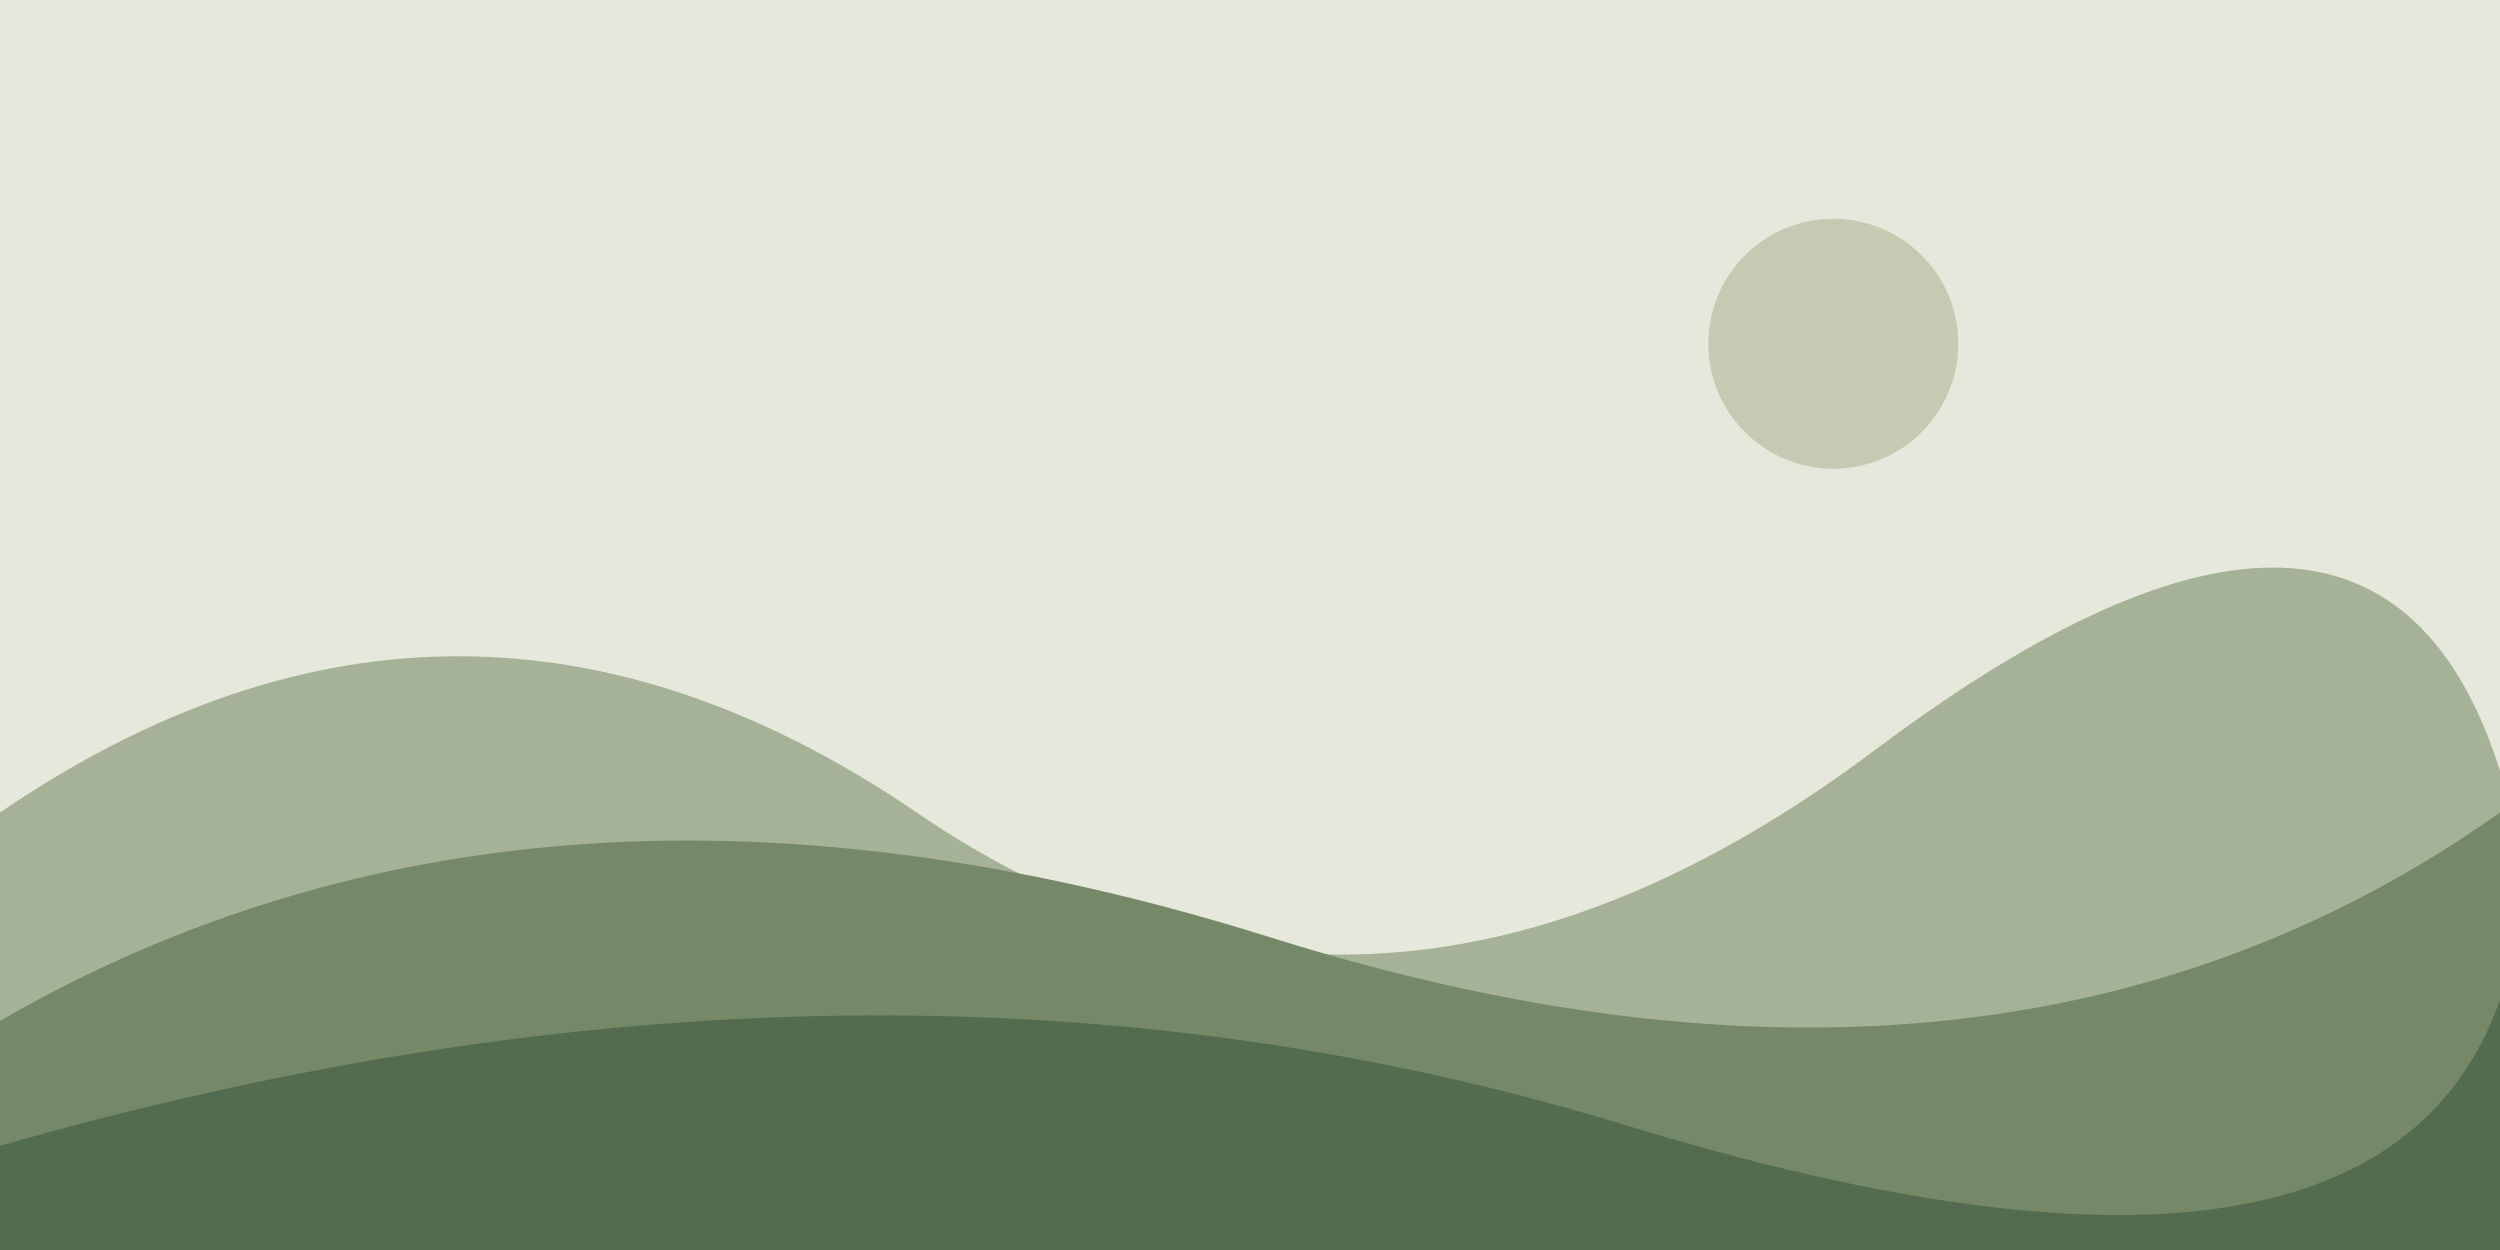
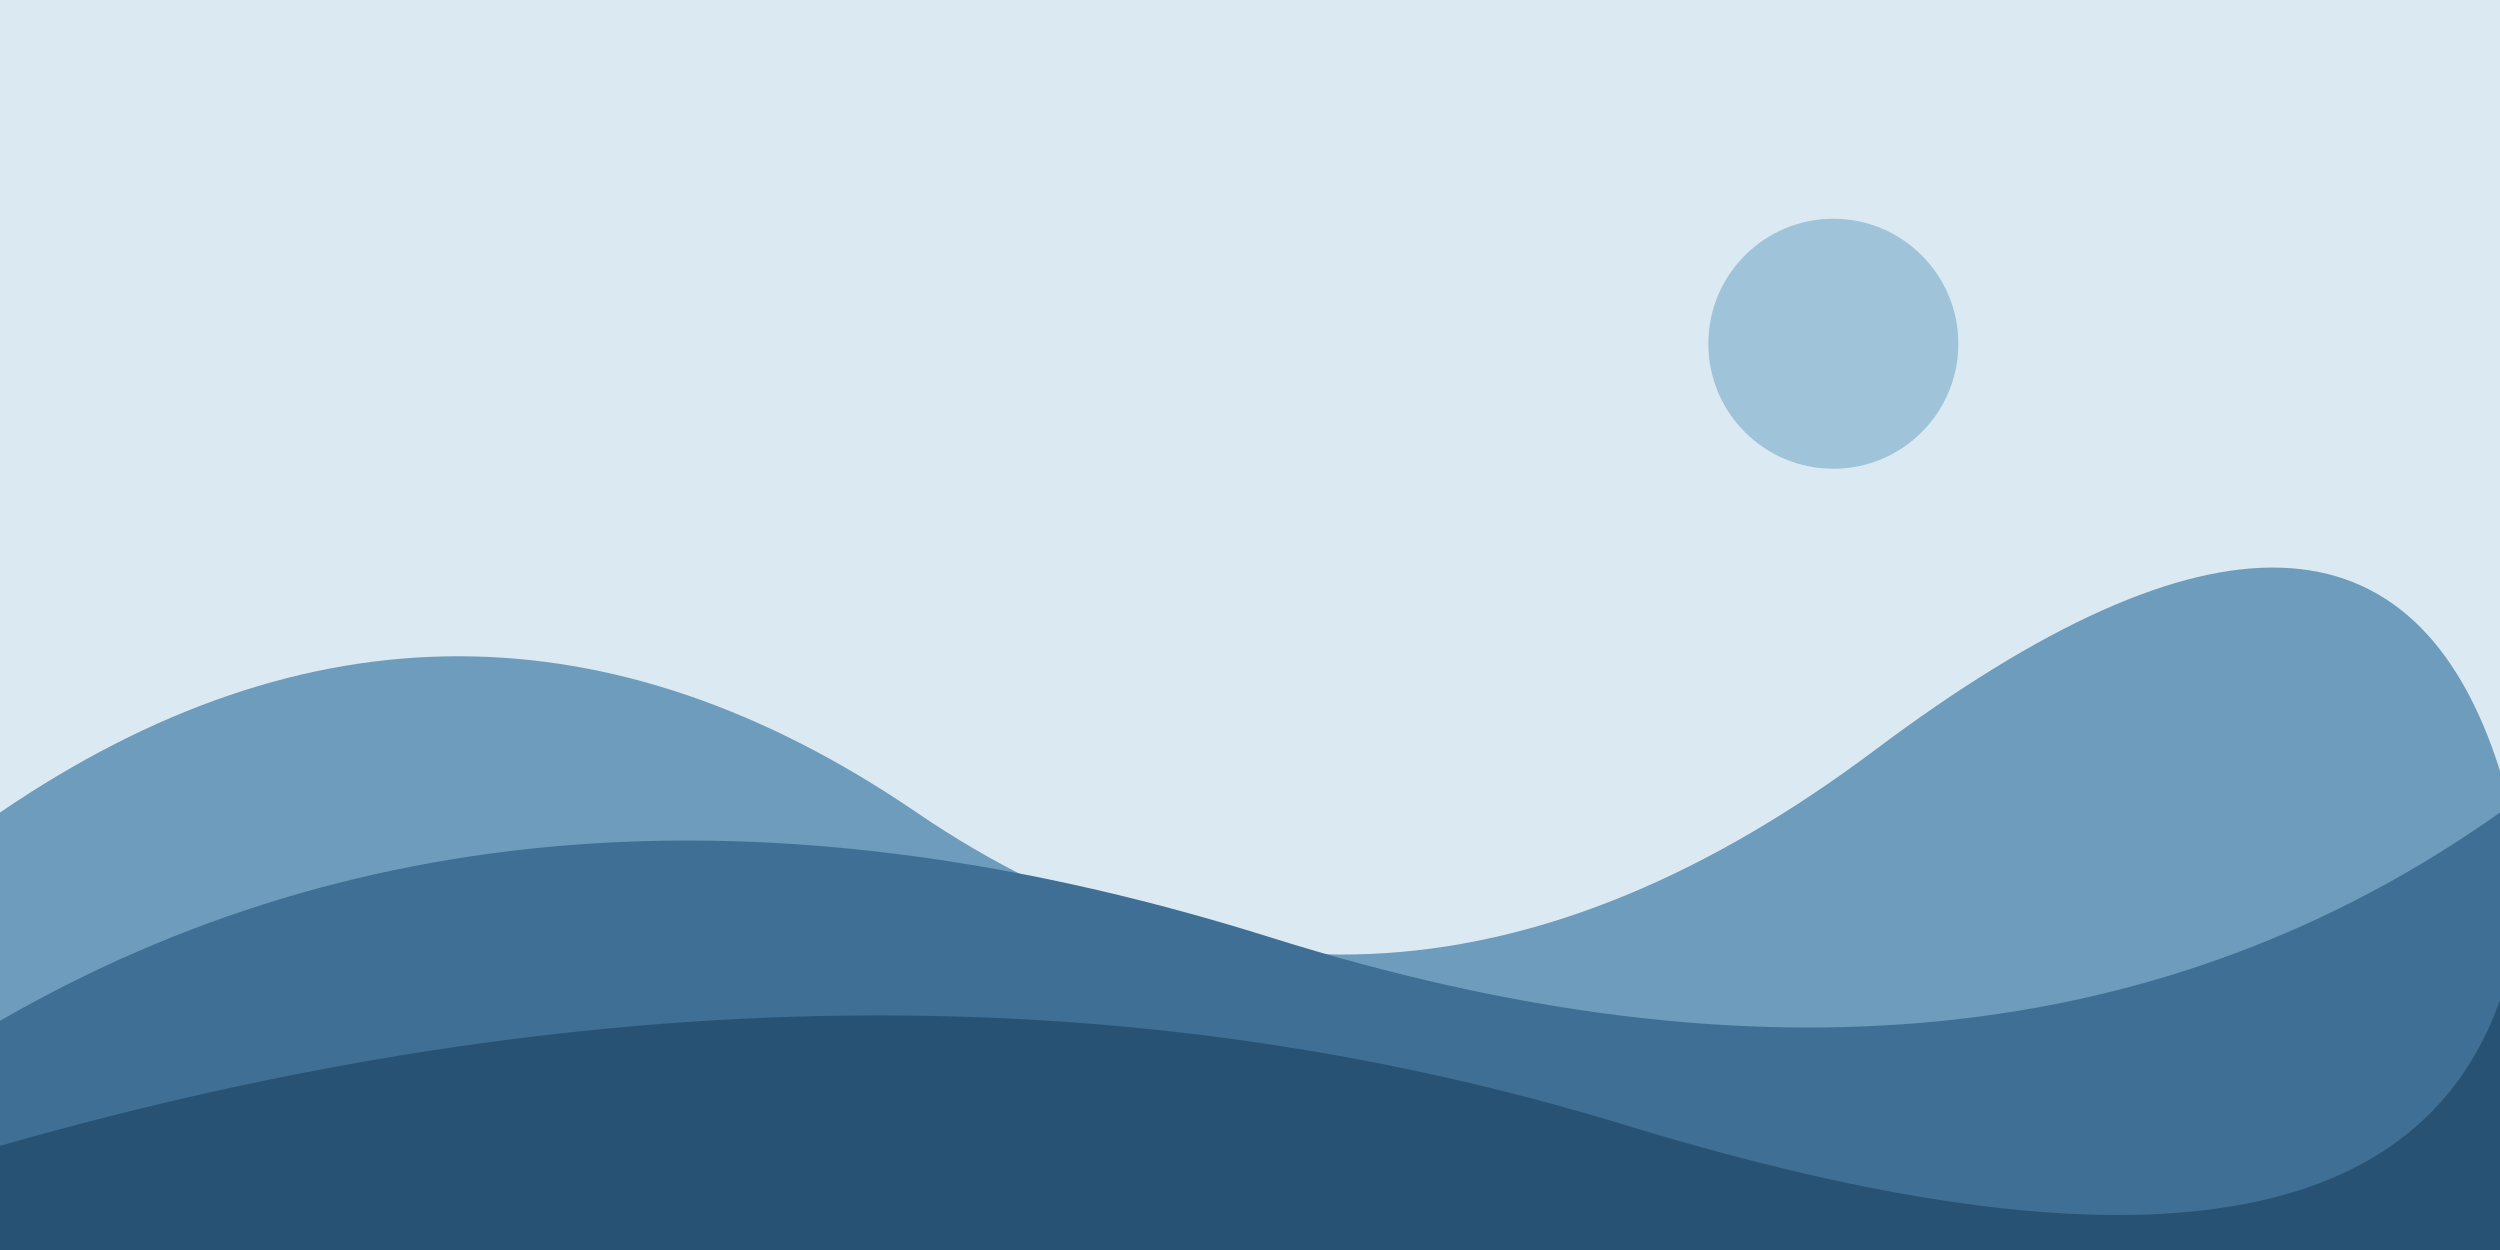
<svg xmlns="http://www.w3.org/2000/svg" width="1200" height="600" viewBox="0 0 1200 600">
-   <rect width="1200" height="600" fill="#e7e8dc" />
-   <circle cx="880" cy="165" r="60" fill="#c5cbb3" />
-   <path d="M0 390 Q220 240 440 390 T900 360 T1200 370 V600 H0Z" fill="#a6b298" />
-   <path d="M0 490 Q260 340 610 450 T1200 390 V600 H0Z" fill="#758968" />
-   <path d="M0 550 Q420 430 780 540 T1200 480 V600 H0Z" fill="#536b4e" />
+   <rect width="1200" height="600" fill="#dbe9f2" />
+   <circle cx="880" cy="165" r="60" fill="#9fc3d8" />
+   <path d="M0 390 Q220 240 440 390 T900 360 T1200 370 V600 H0Z" fill="#6d9cbc" />
+   <path d="M0 490 Q260 340 610 450 T1200 390 V600 H0Z" fill="#3f6f94" />
+   <path d="M0 550 Q420 430 780 540 T1200 480 V600 H0Z" fill="#285273" />
</svg>
